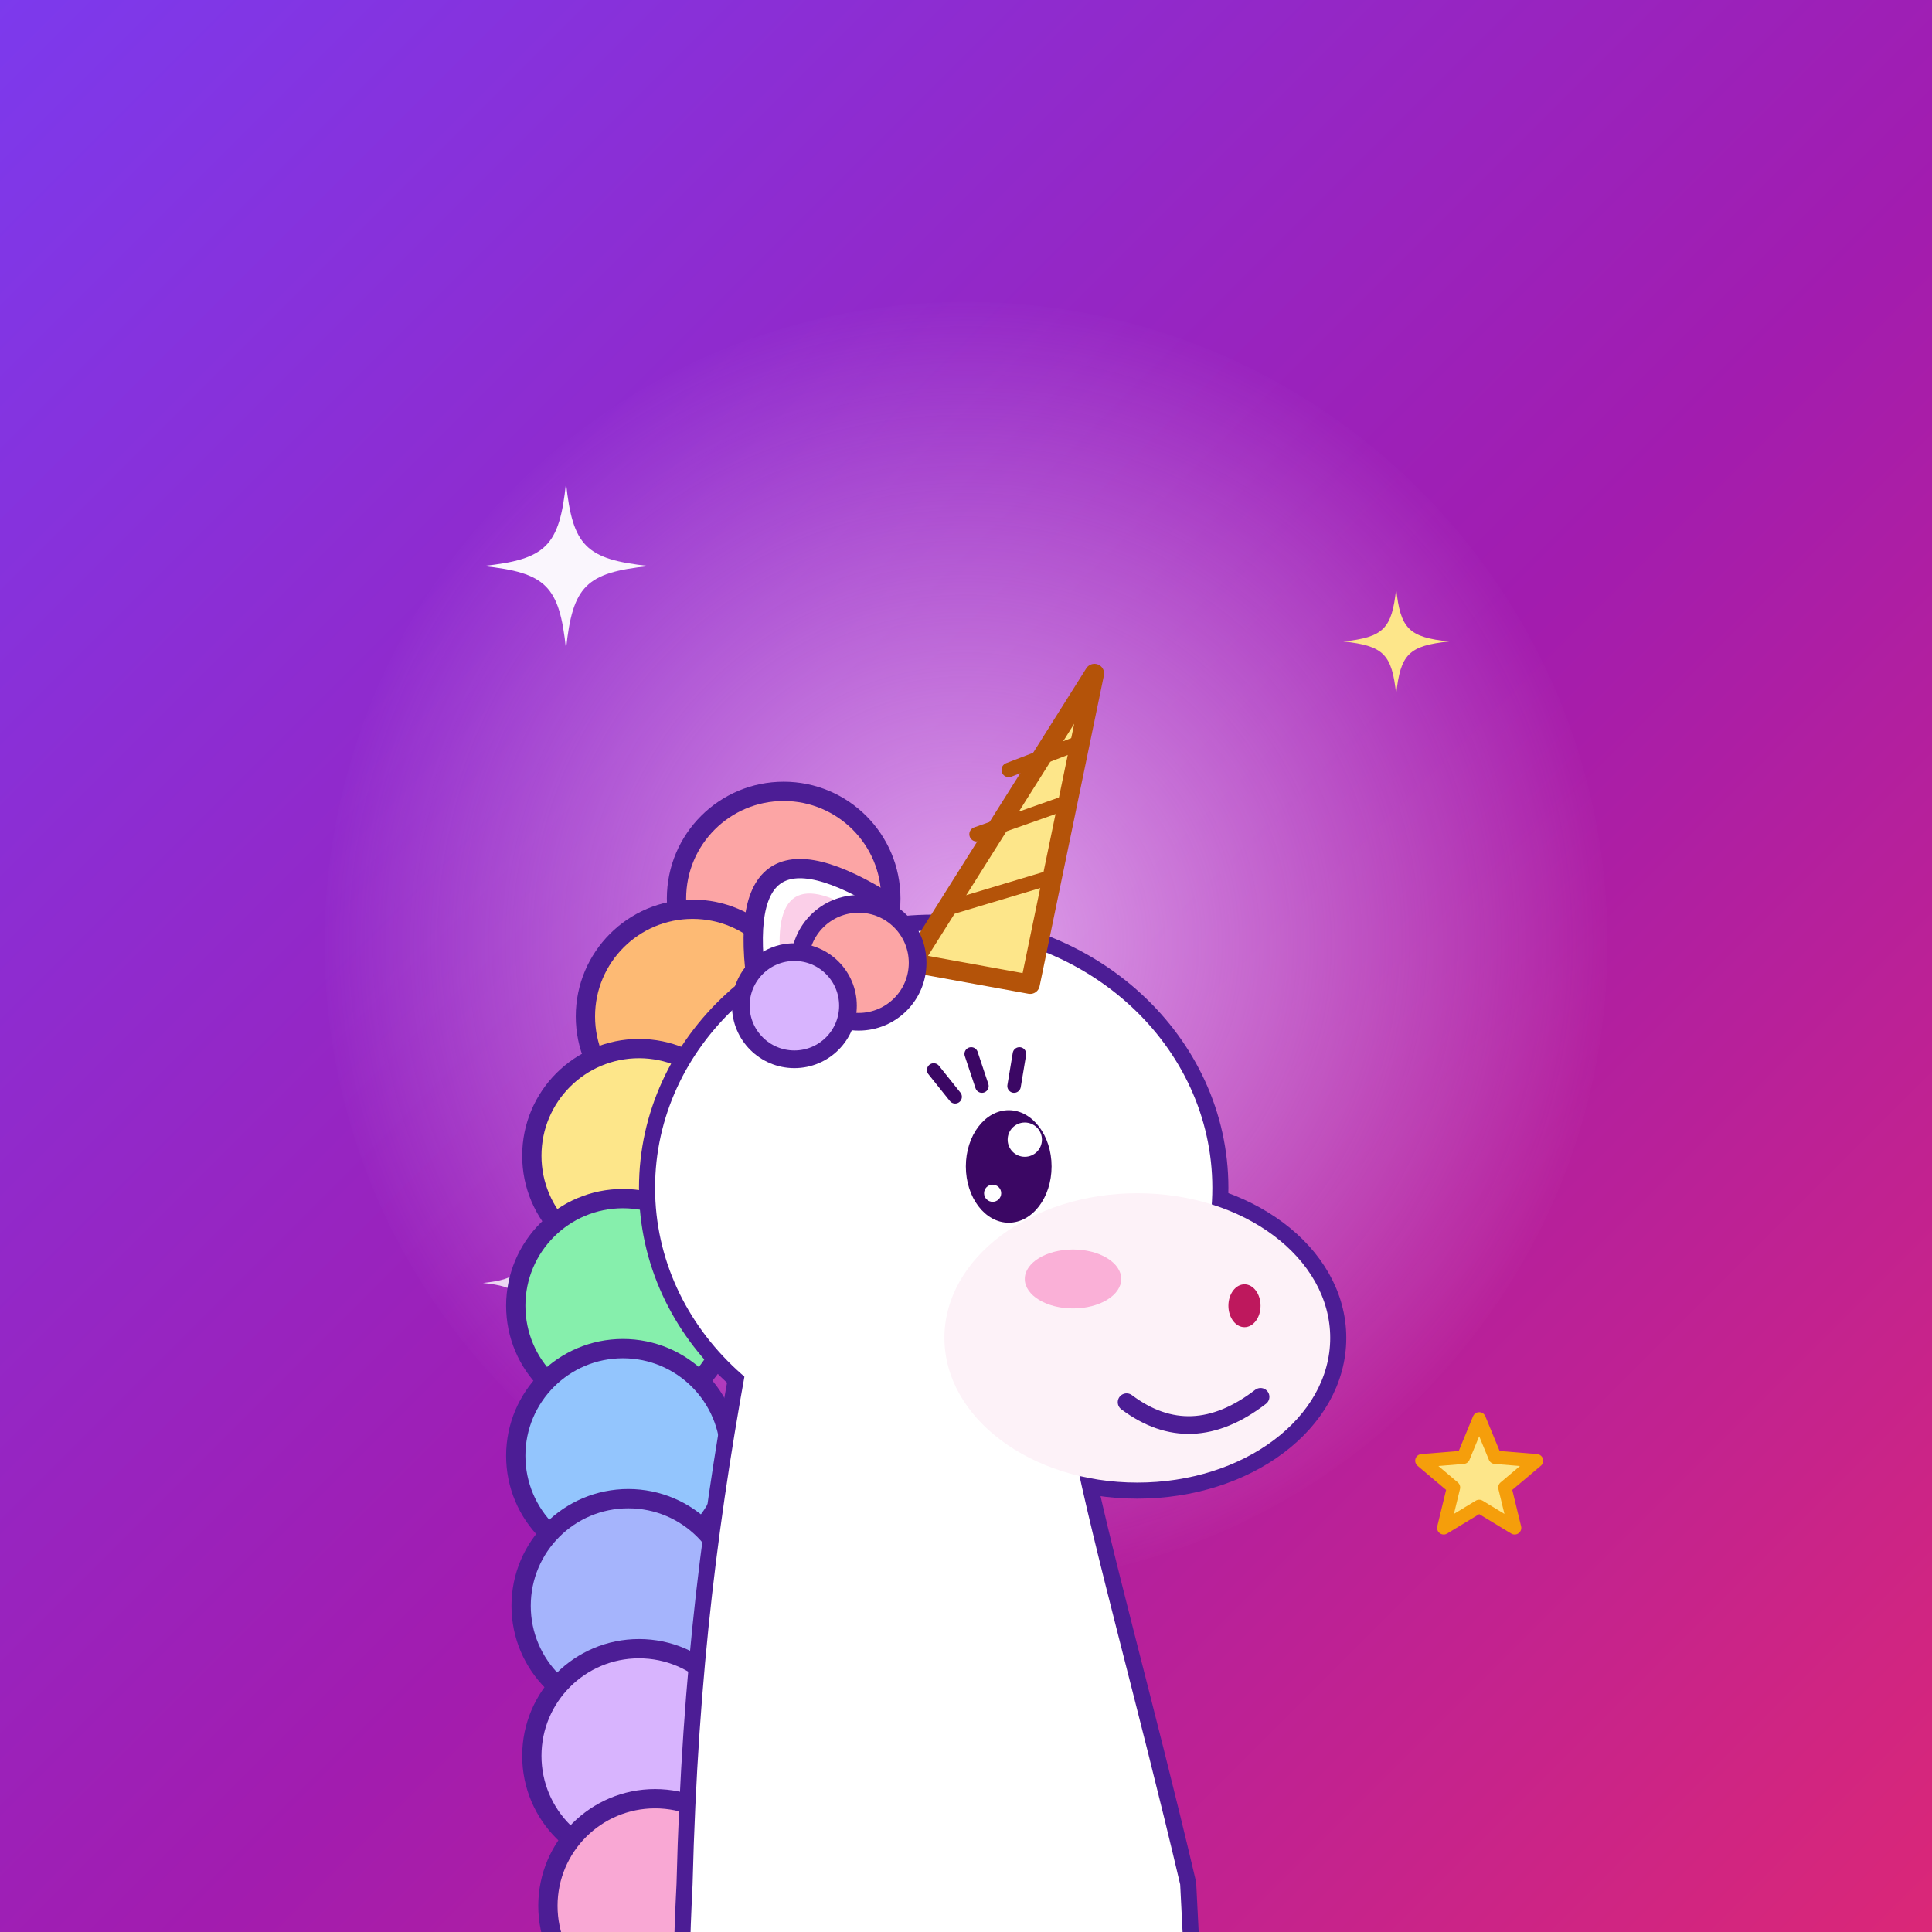
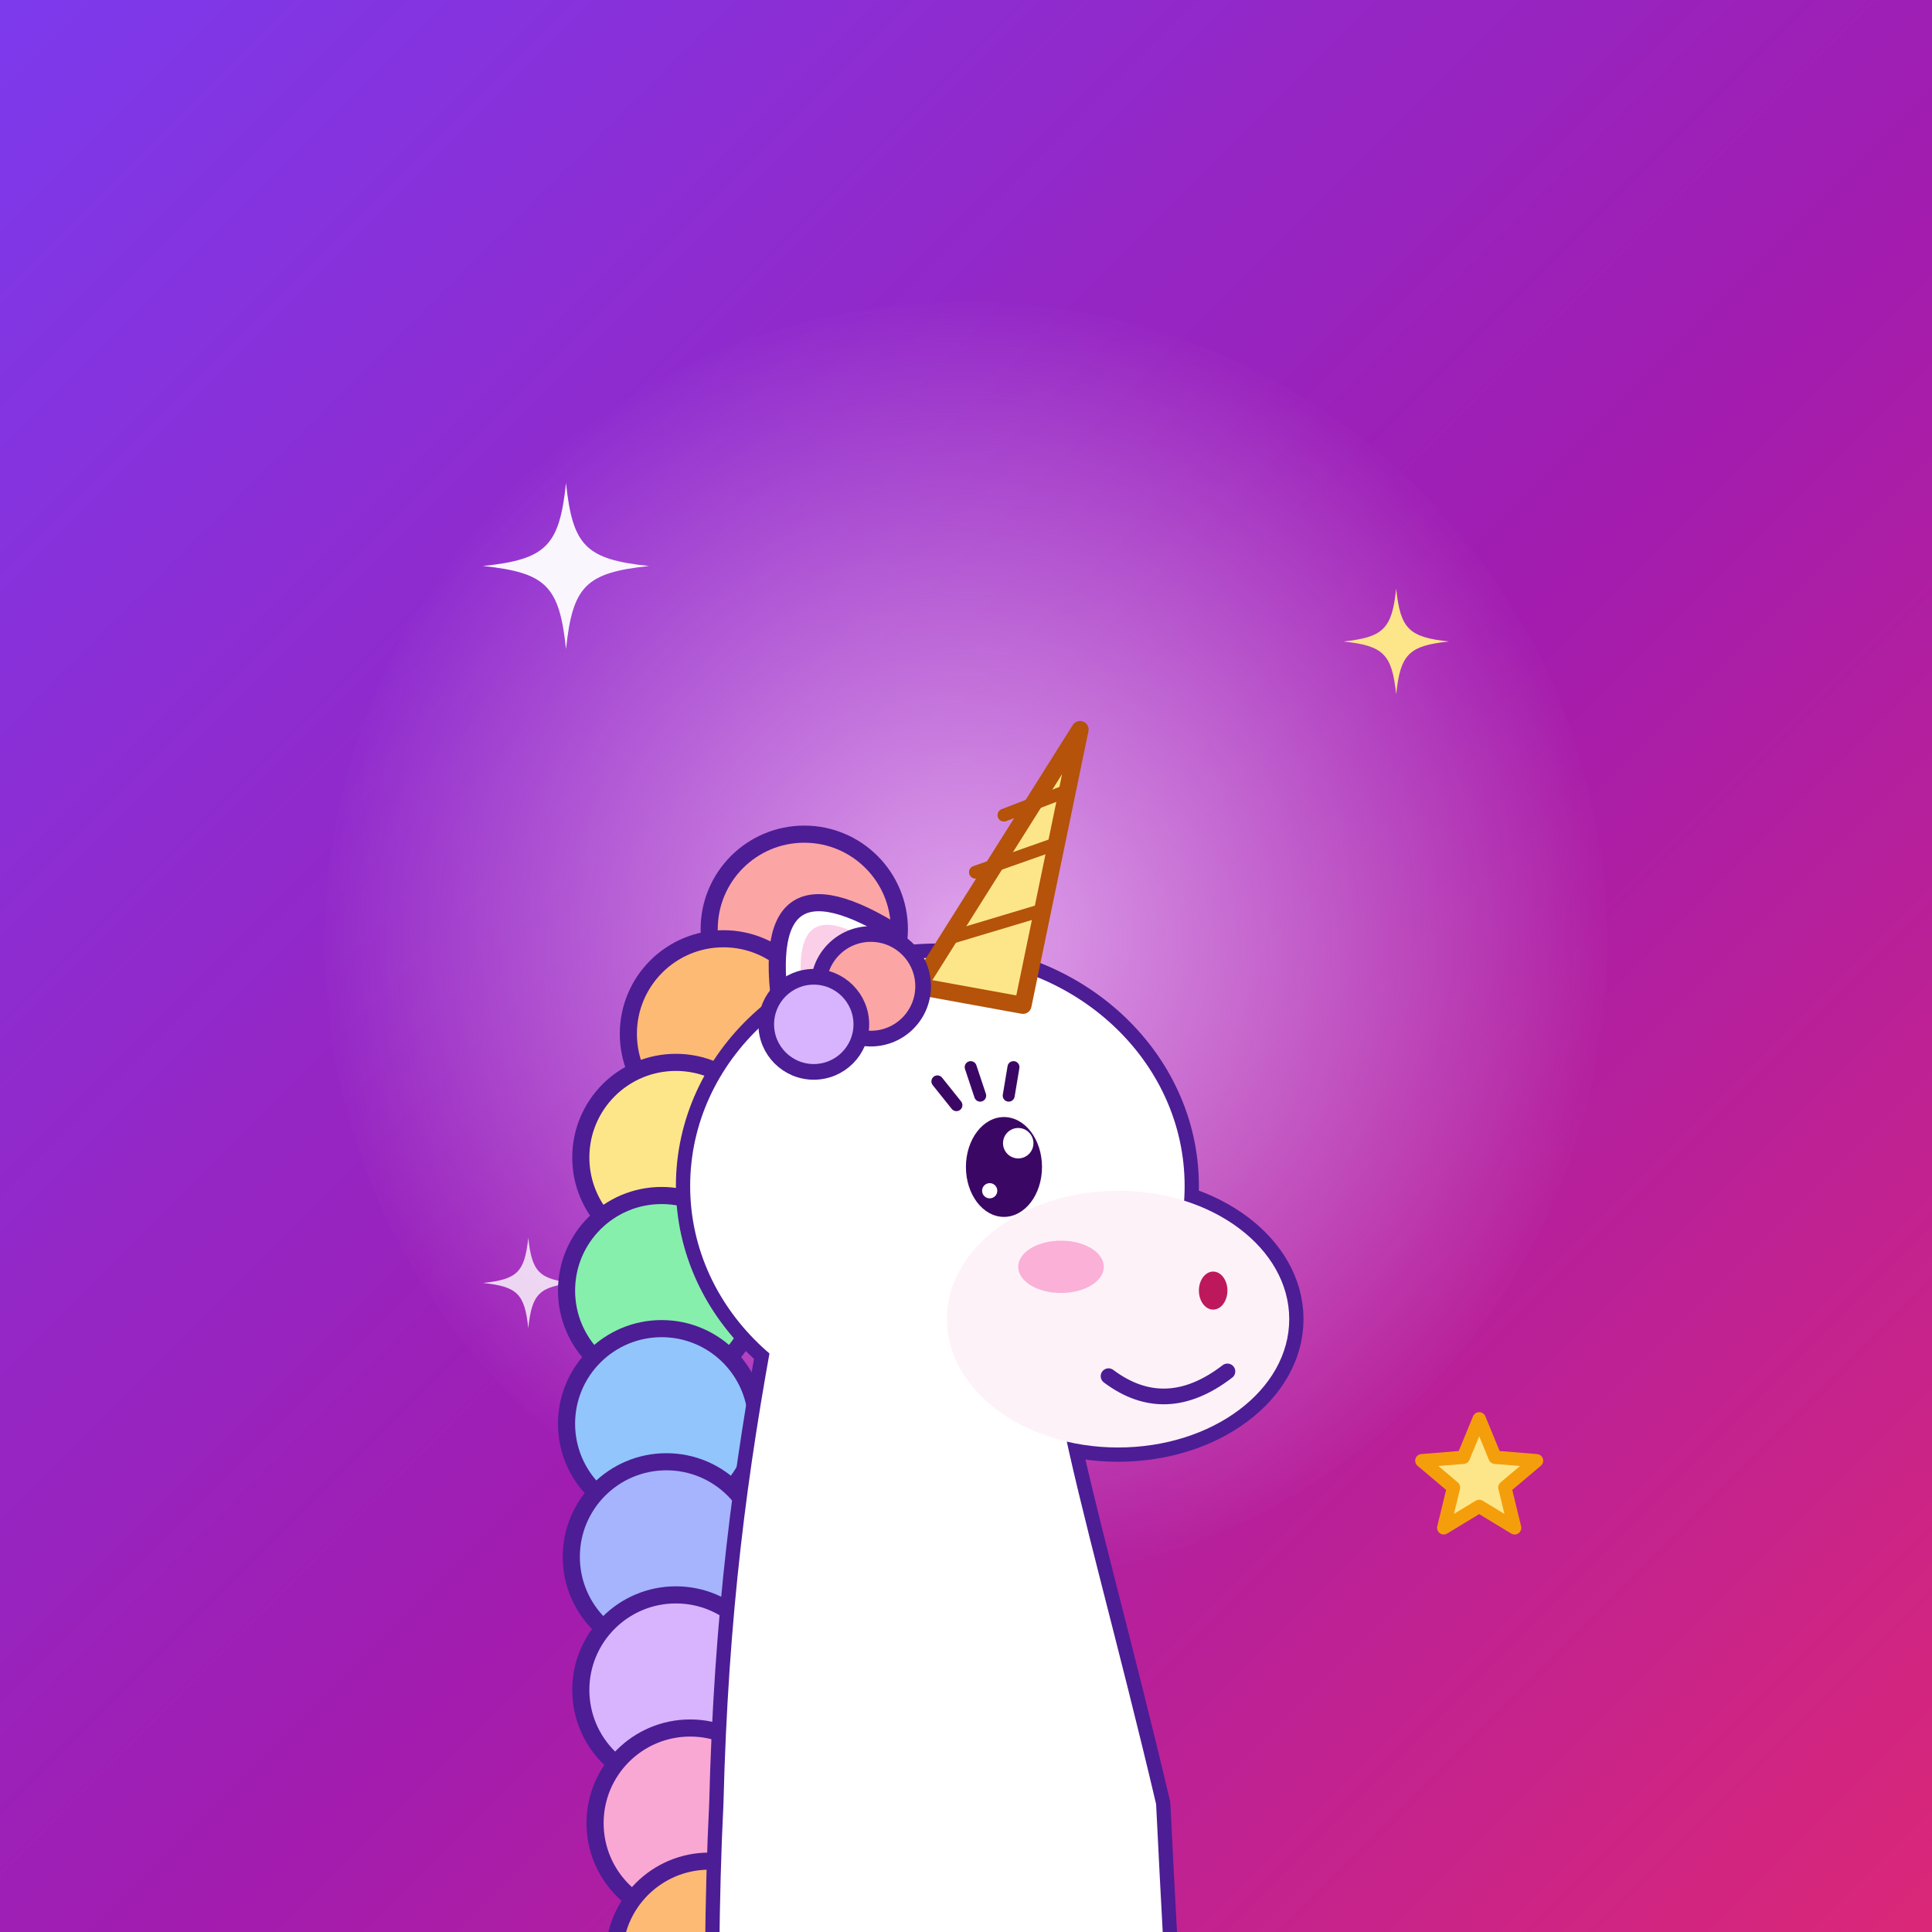
<svg xmlns="http://www.w3.org/2000/svg" viewBox="0 0 512 512" width="512" height="512">
  <defs>
    <linearGradient id="maskableg" x1="0" y1="0" x2="1" y2="1">
      <stop offset="0" stop-color="#7c3aed" />
      <stop offset="0.55" stop-color="#a21caf" />
      <stop offset="1" stop-color="#db2777" />
    </linearGradient>
    <radialGradient id="maskableh" cx="0.5" cy="0.5" r="0.5">
      <stop offset="0" stop-color="#f5d0fe" stop-opacity=".75" />
      <stop offset="1" stop-color="#f5d0fe" stop-opacity="0" />
    </radialGradient>
  </defs>
  <rect x="0" y="0" width="512" height="512" fill="url(#maskableg)" />
  <g>
    <circle cx="256" cy="250" r="170" fill="url(#maskableh)" />
    <path transform="translate(128 128) scale(0.44)" d="M50 0 C54 38 62 46 100 50 C62 54 54 62 50 100 C46 62 38 54 0 50 C38 46 46 38 50 0 Z" fill="#ffffff" opacity="0.95" />
    <path transform="translate(356 156) scale(0.28)" d="M50 0 C54 38 62 46 100 50 C62 54 54 62 50 100 C46 62 38 54 0 50 C38 46 46 38 50 0 Z" fill="#fde68a" opacity="1" />
    <polygon points="392.0,376.0 396.2,386.2 407.2,387.1 398.8,394.2 401.4,404.9 392.0,399.2 382.6,404.9 385.2,394.2 376.8,387.1 387.8,386.2" fill="#fde68a" stroke="#f59e0b" stroke-width="3.52" stroke-linejoin="round" />
    <path transform="translate(128 328) scale(0.24)" d="M50 0 C54 38 62 46 100 50 C62 54 54 62 50 100 C46 62 38 54 0 50 C38 46 46 38 50 0 Z" fill="#ffffff" opacity="0.8" />
-     <g transform="translate(102.6 172.8) scale(1.42)">
+     <g transform="translate(119.9 188.3) scale(1.26)">
      <g stroke="#4c1d95" stroke-width="3.6">
        <circle cx="74" cy="46" r="20" fill="#fca5a5" />
        <circle cx="57" cy="68" r="20" fill="#fdba74" />
        <circle cx="47" cy="94" r="20" fill="#fde68a" />
        <circle cx="44" cy="122" r="20" fill="#86efac" />
        <circle cx="44" cy="150" r="20" fill="#93c5fd" />
        <circle cx="45" cy="178" r="20" fill="#a5b4fc" />
        <circle cx="47" cy="206" r="20" fill="#d8b4fe" />
        <circle cx="50" cy="234" r="20" fill="#f9a8d4" />
        <circle cx="54" cy="262" r="20" fill="#fdba74" />
      </g>
      <path d="M68 128 C62 160 58 190 57 230 C56 250 56 270 56 300 L152 300 C150 270 149 250 148 230 C140 196 132 168 128 148 Z" fill="none" stroke="#4c1d95" stroke-width="6" stroke-linejoin="round" />
      <ellipse cx="102" cy="100" rx="52" ry="48" fill="none" stroke="#4c1d95" stroke-width="6" />
      <ellipse cx="140" cy="128" rx="36" ry="27" fill="none" stroke="#4c1d95" stroke-width="6" />
      <path d="M68 128 C62 160 58 190 57 230 C56 250 56 270 56 300 L152 300 C150 270 149 250 148 230 C140 196 132 168 128 148 Z" fill="#ffffff" />
      <ellipse cx="102" cy="100" rx="52" ry="48" fill="#ffffff" />
      <ellipse cx="140" cy="128" rx="36" ry="27" fill="#fdf2f8" />
      <path d="M70 68 Q62 28 92 46 Z" fill="#ffffff" stroke="#4c1d95" stroke-width="3.6" stroke-linejoin="round" />
      <path d="M74 62 Q70 38 87 48 Z" fill="#fbcfe8" />
      <path d="M98 58 L132 4 L120 62 Z" fill="#fde68a" stroke="#b45309" stroke-width="3.6" stroke-linejoin="round" />
      <path d="M104 48 L124 42 M110 34 L127 28 M116 22 L129 17" stroke="#b45309" stroke-width="2.7" stroke-linecap="round" />
      <circle cx="88" cy="58" r="11" fill="#fca5a5" stroke="#4c1d95" stroke-width="3.3" />
      <circle cx="76" cy="66" r="10" fill="#d8b4fe" stroke="#4c1d95" stroke-width="3.3" />
      <ellipse cx="116" cy="96" rx="8" ry="10.5" fill="#3b0764" />
      <circle cx="119" cy="91" r="3.2" fill="#ffffff" />
      <circle cx="113" cy="101" r="1.6" fill="#ffffff" />
      <path d="M106 83 L102 78 M111 81 L109 75 M117 81 L118 75" stroke="#3b0764" stroke-width="2.52" stroke-linecap="round" />
      <ellipse cx="128" cy="117" rx="9" ry="5.5" fill="#f9a8d4" opacity=".9" />
      <ellipse cx="160" cy="122" rx="3" ry="4" fill="#be185d" />
      <path d="M138 140 Q150 149 163 139" fill="none" stroke="#4c1d95" stroke-width="3.3" stroke-linecap="round" />
    </g>
  </g>
</svg>
